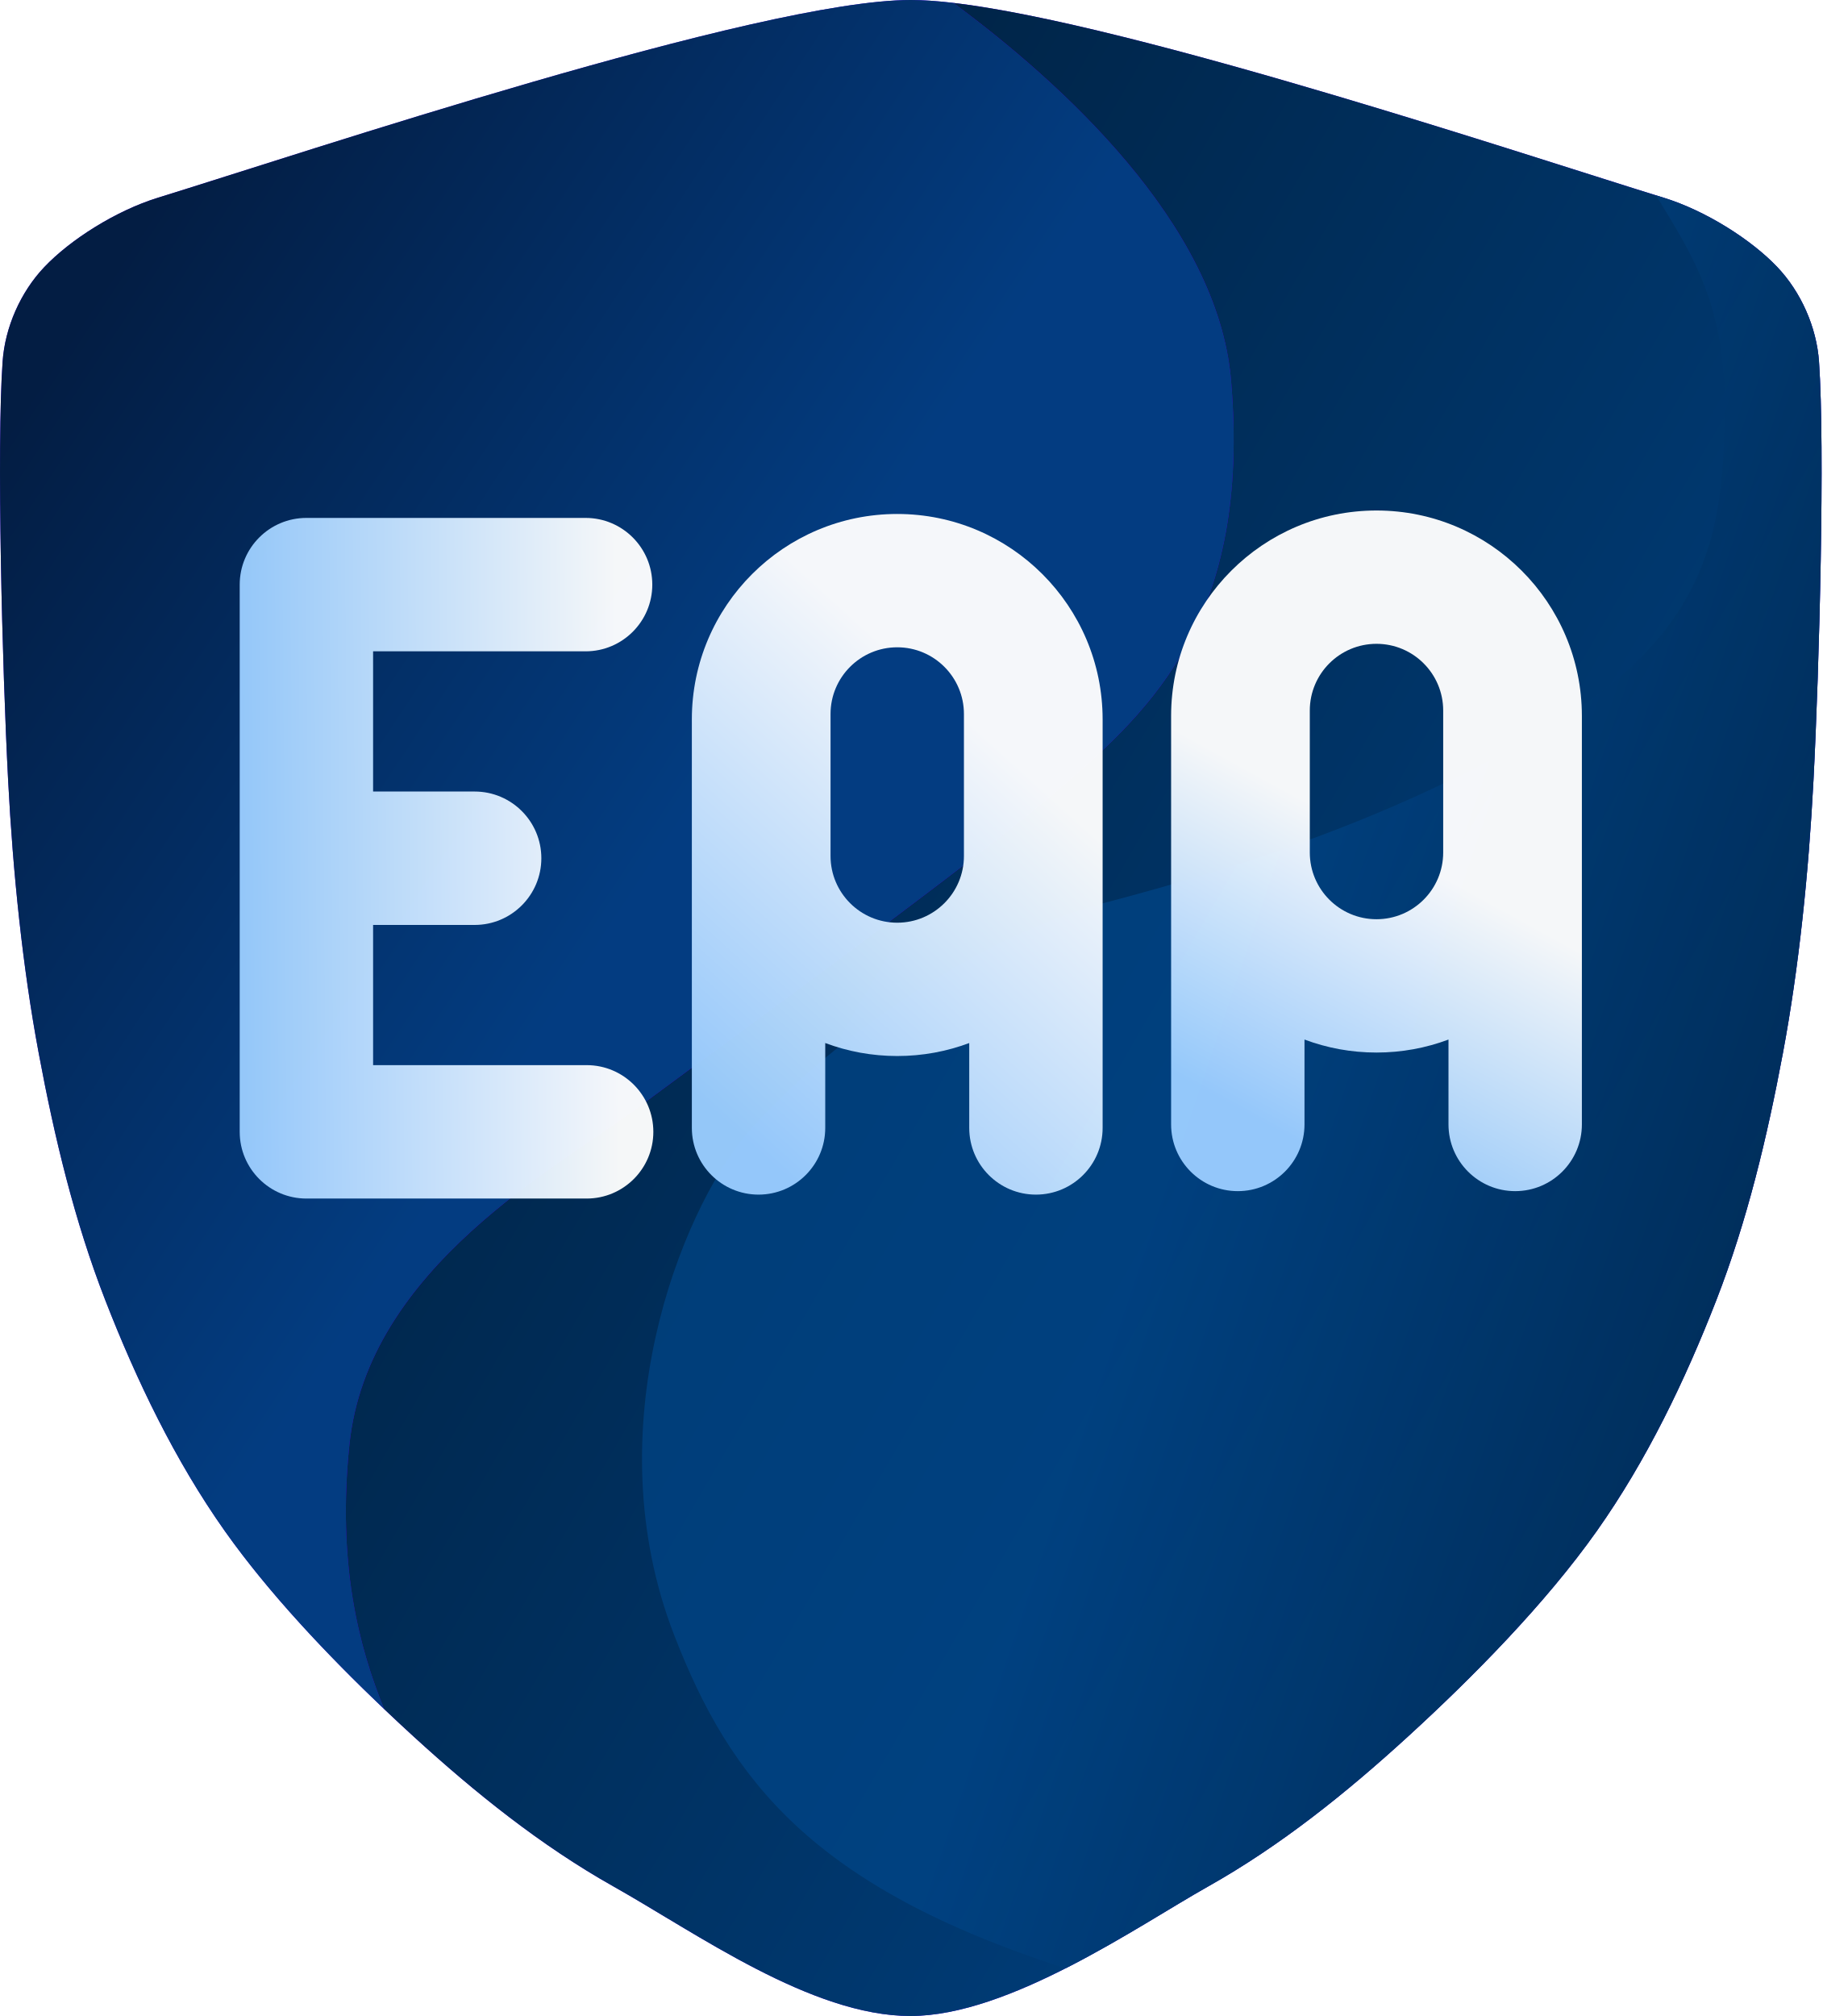
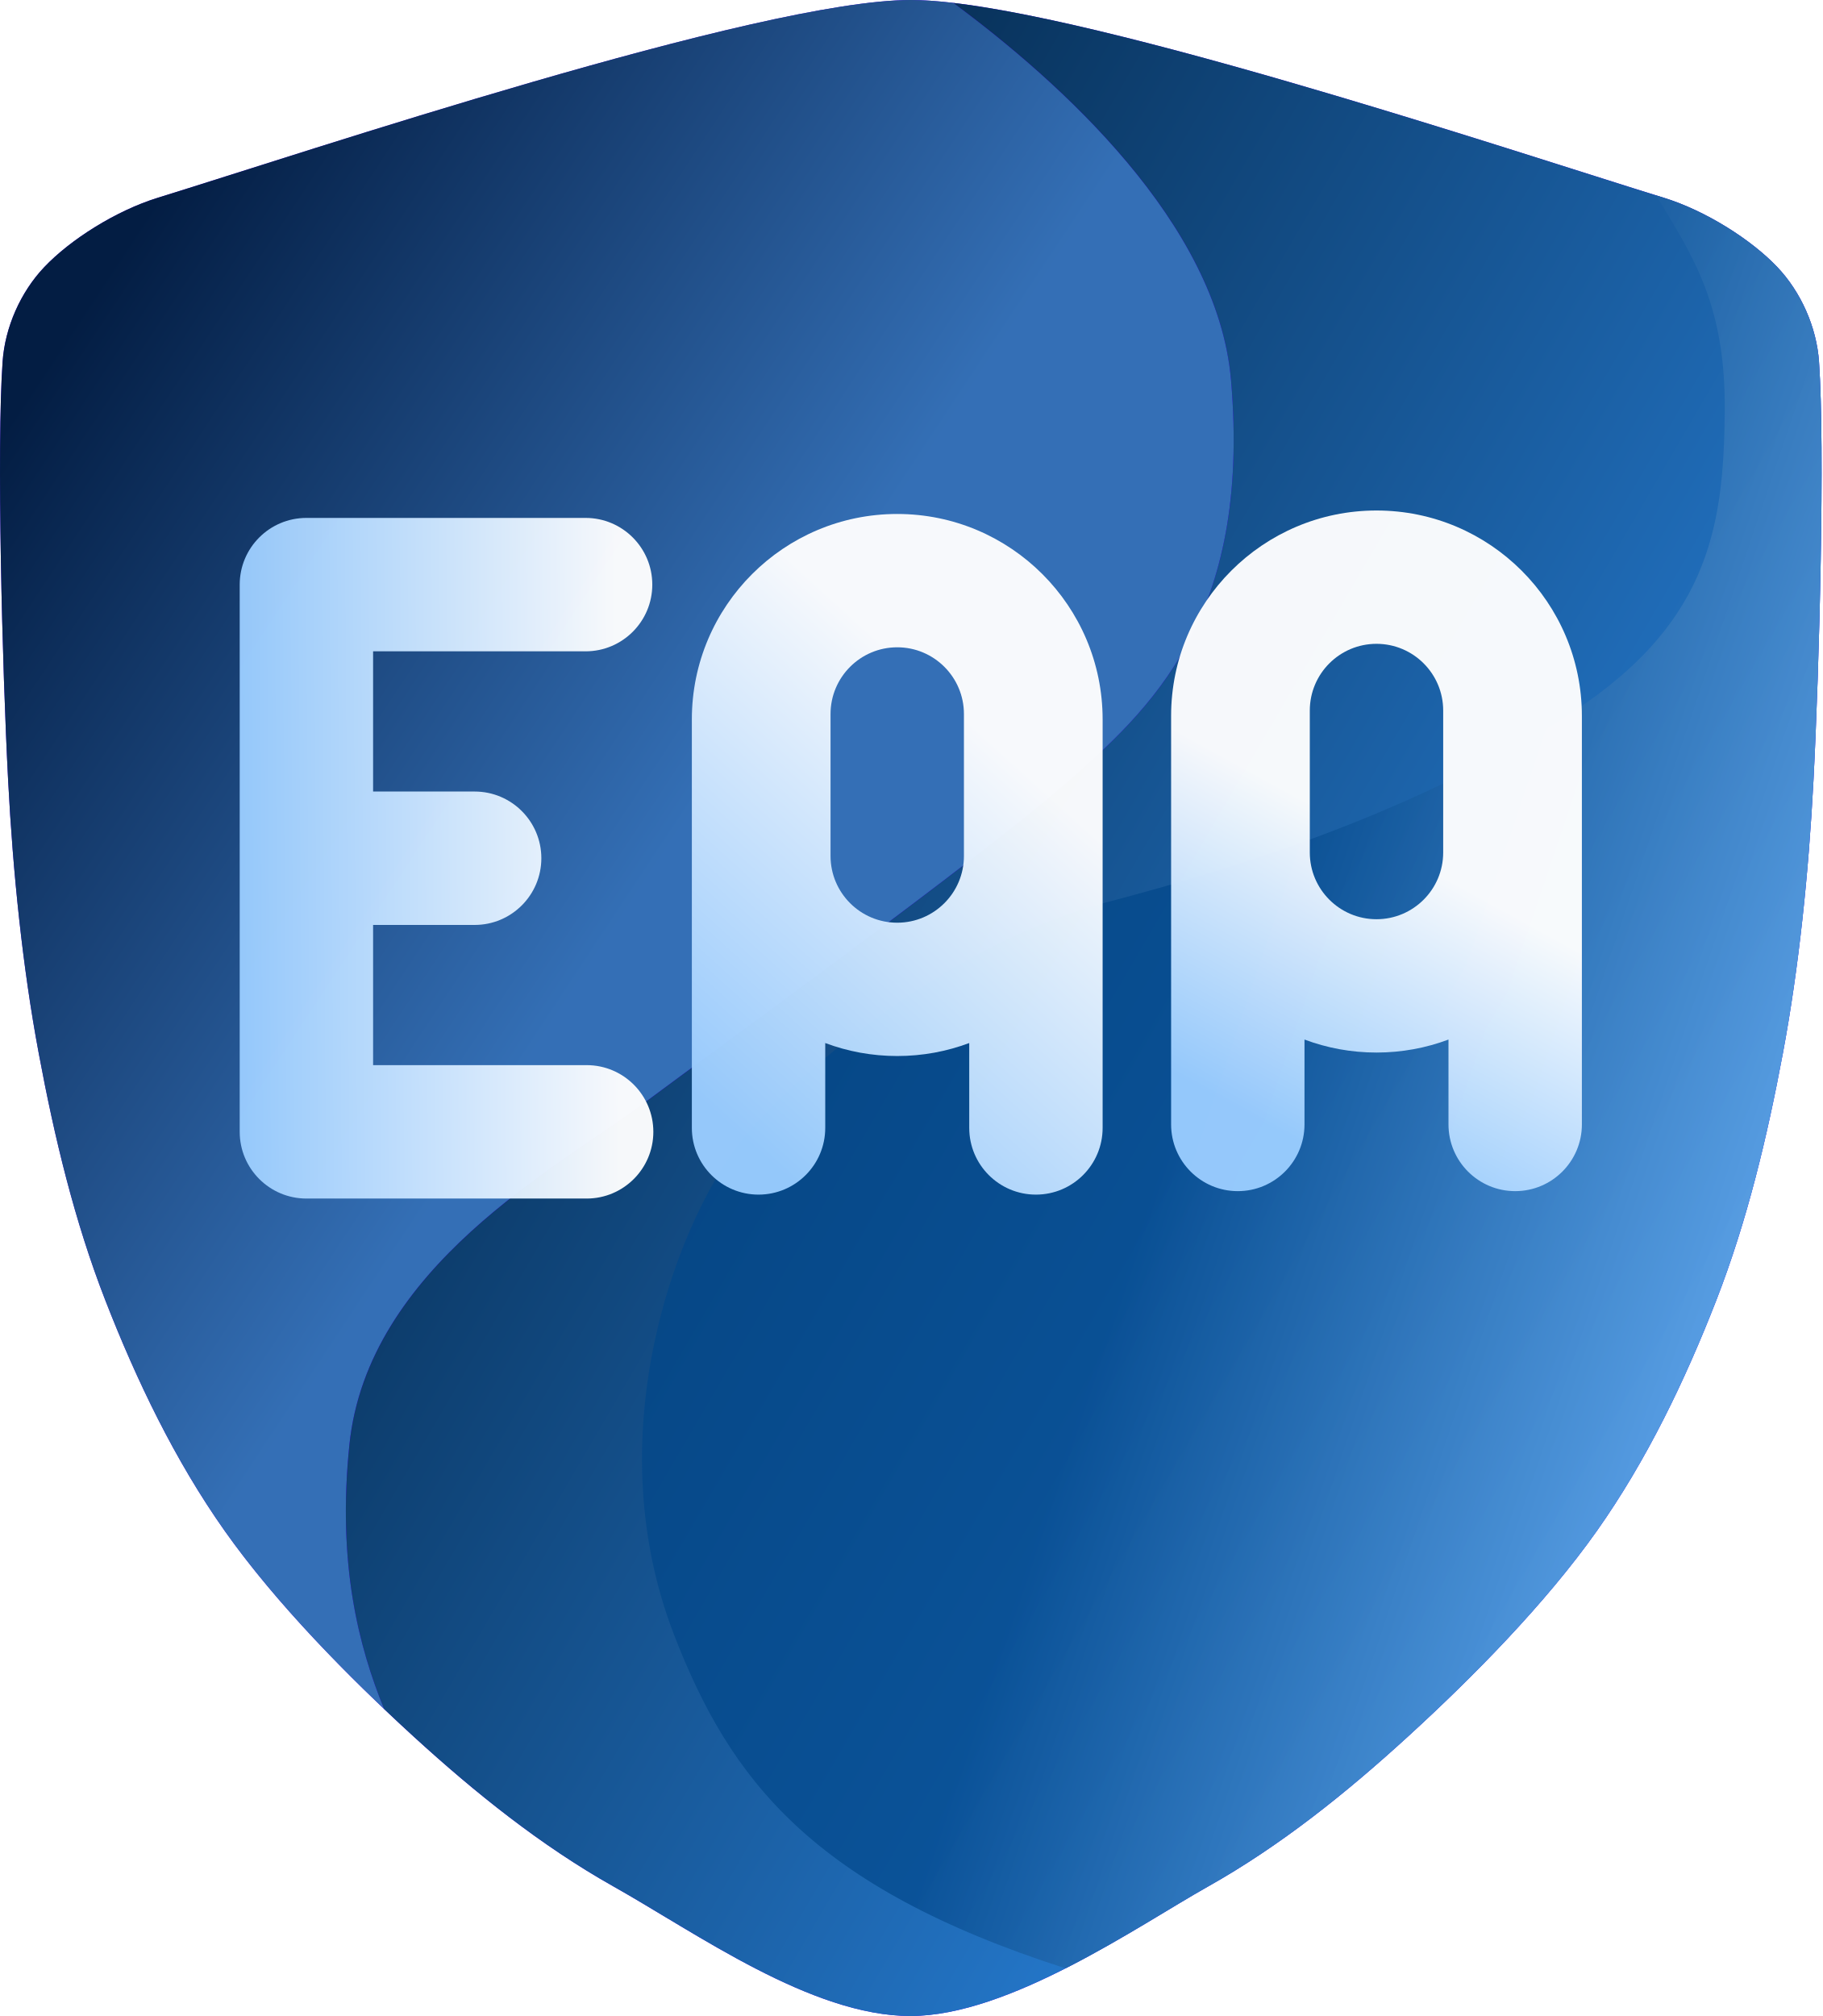
<svg xmlns="http://www.w3.org/2000/svg" width="100%" height="100%" viewBox="0 0 926 1024" version="1.1" xml:space="preserve" style="fill-rule:evenodd;clip-rule:evenodd;stroke-linejoin:round;stroke-miterlimit:2;">
  <g transform="matrix(2,0,0,2,1563.48,-1457.23)">
    <g transform="matrix(1,0,0,1,427.413,728.614)">
      <path d="M-977.899,512C-1003.06,512 -1032.25,490.951 -1053.29,479.122C-1071.74,468.753 -1088.46,455.308 -1104.09,441.027C-1120.55,425.977 -1139.01,407.282 -1152.06,388.822C-1164.75,370.873 -1174.51,350.492 -1182.39,330.268C-1190.26,310.07 -1195.34,288.788 -1199.32,267.482C-1203.44,245.495 -1205.87,221.504 -1207.08,198.346C-1208.61,169.069 -1210.02,113.572 -1208.49,91.82C-1207.88,83.103 -1203.93,74.173 -1197.91,67.835C-1191.33,60.897 -1179.78,53.524 -1168.99,50.198C-1132.3,38.892 -1016.19,0 -977.806,0C-939.419,0 -823.309,38.892 -786.624,50.198C-775.833,53.524 -764.285,60.897 -757.7,67.835C-751.684,74.173 -747.731,83.103 -747.118,91.82C-745.59,113.572 -747.001,169.069 -748.529,198.346C-749.738,221.504 -752.174,245.495 -756.289,267.482C-760.277,288.788 -765.353,310.07 -773.221,330.268C-781.098,350.492 -790.866,370.873 -803.556,388.822C-816.607,407.282 -835.066,425.977 -851.527,441.027C-867.147,455.308 -883.871,468.753 -902.321,479.122C-920.024,489.072 -952.737,512 -977.899,512Z" style="fill:rgb(79,0,255);" />
    </g>
    <g transform="matrix(1,0,0,1,427.413,728.614)">
      <path d="M-1111.58,434.046C-1125.94,420.393 -1140.96,404.522 -1152.06,388.822C-1164.75,370.873 -1174.51,350.492 -1182.39,330.268C-1190.26,310.07 -1195.34,288.788 -1199.32,267.482C-1203.44,245.495 -1205.87,221.504 -1207.08,198.346C-1208.61,169.069 -1210.02,113.572 -1208.49,91.82C-1207.88,83.103 -1203.93,74.173 -1197.91,67.835C-1191.33,60.897 -1179.78,53.524 -1168.99,50.198C-1132.3,38.892 -1016.19,0 -977.806,0C-974.691,0 -971.064,0.256 -967.009,0.733C-940.031,20.676 -899.898,56.7 -896.471,96.495C-891.269,156.887 -916.987,180.293 -938.948,199.364C-960.908,218.436 -1024.77,264.669 -1046.15,280.562C-1067.53,296.455 -1115.79,321.883 -1120.41,366.961C-1123.5,397.042 -1118.09,418.115 -1111.58,434.046Z" style="fill:url(#_Linear1);" />
    </g>
    <g transform="matrix(1,0,0,1,427.413,728.614)">
      <path d="M-967.009,0.733C-921.097,6.131 -820.332,39.81 -786.624,50.198C-775.833,53.524 -764.285,60.897 -757.7,67.835C-751.684,74.173 -747.731,83.103 -747.118,91.82C-745.59,113.572 -747.001,169.069 -748.529,198.346C-749.738,221.504 -752.174,245.495 -756.289,267.482C-760.277,288.788 -765.353,310.07 -773.221,330.268C-781.098,350.492 -790.866,370.873 -803.556,388.822C-816.607,407.282 -835.066,425.977 -851.527,441.027C-867.147,455.308 -883.871,468.753 -902.321,479.122C-920.024,489.072 -952.737,512 -977.899,512C-1003.06,512 -1032.25,490.951 -1053.29,479.122C-1071.74,468.753 -1088.46,455.308 -1104.09,441.027C-1106.55,438.777 -1109.05,436.446 -1111.58,434.046C-1118.09,418.115 -1123.5,397.042 -1120.41,366.961C-1115.79,321.883 -1067.53,296.455 -1046.15,280.562C-1024.77,264.669 -960.908,218.436 -938.948,199.364C-916.987,180.293 -891.269,156.887 -896.471,96.495C-899.898,56.7 -940.031,20.676 -967.009,0.733Z" style="fill:url(#_Linear2);" />
    </g>
    <g transform="matrix(1,0,0,1,427.413,728.614)">
      <path d="M-788.51,49.614C-787.86,49.816 -787.232,50.011 -786.624,50.198C-775.833,53.524 -764.285,60.897 -757.7,67.835C-751.684,74.173 -747.731,83.103 -747.118,91.82C-745.59,113.572 -747.001,169.069 -748.529,198.346C-749.738,221.504 -752.174,245.495 -756.289,267.482C-760.277,288.788 -765.353,310.07 -773.221,330.268C-781.098,350.492 -790.866,370.873 -803.556,388.822C-816.607,407.282 -835.066,425.977 -851.527,441.027C-867.147,455.308 -883.871,468.753 -902.321,479.122C-911.432,484.243 -924.519,492.801 -938.506,499.902C-1002.9,479.189 -1023.67,451.972 -1037.89,415.32C-1058.29,362.775 -1036.09,307.864 -1019.83,288.449C-1003.58,269.035 -964.751,238.784 -928.631,229.303C-892.511,219.821 -851.876,206.728 -813.499,183.25C-775.122,159.772 -771.362,134.452 -771.058,104.689C-770.781,77.57 -778.946,65.373 -788.51,49.614Z" style="fill:url(#_Linear3);" />
    </g>
    <g transform="matrix(1,0,0,1,-6.78734,0)">
      <g transform="matrix(0.808901,0,0,0.799202,-749.387,758.474)">
        <path d="M43.665,322.313L43.665,148.418C43.665,136.719 53.049,127.221 64.608,127.221L152.282,127.221C163.841,127.221 173.225,136.719 173.225,148.418C173.225,160.118 163.841,169.616 152.282,169.616L85.552,169.616L85.552,214.168L117.44,214.168C128.999,214.168 138.384,223.666 138.384,235.366C138.384,247.065 128.999,256.564 117.44,256.564L85.552,256.564L85.552,301.115L152.61,301.115C164.169,301.115 173.554,310.614 173.554,322.313C173.554,334.012 164.169,343.511 152.61,343.511L64.937,343.511L64.773,343.51L64.608,343.511C53.049,343.511 43.665,334.012 43.665,322.313Z" style="fill:url(#_Linear4);" />
      </g>
      <g transform="matrix(0.808901,0,0,0.636402,-634.54,813.399)">
        <path d="M43.665,316.89L43.665,153.841C43.665,153.834 43.665,153.827 43.665,153.821C43.683,108.596 72.575,71.886 108.16,71.886C143.745,71.886 172.637,108.596 172.655,153.821C172.655,153.827 172.655,153.834 172.655,153.841L172.655,316.89C172.655,331.583 163.271,343.511 151.712,343.511C140.153,343.511 130.768,331.583 130.768,316.89L130.768,283.016C123.731,286.368 116.113,288.202 108.16,288.202C100.207,288.202 92.589,286.368 85.552,283.016L85.552,316.89C85.552,331.583 76.167,343.511 64.608,343.511C53.049,343.511 43.665,331.583 43.665,316.89ZM129.104,151.711C129.104,137.019 119.719,125.091 108.16,125.091C96.601,125.091 87.217,137.019 87.217,151.711L87.217,208.376C87.217,223.068 96.601,234.997 108.16,234.997C119.719,234.997 129.104,223.068 129.104,208.376L129.104,151.711Z" style="fill:url(#_Linear5);" />
      </g>
      <g transform="matrix(0.808901,0,0,0.636402,-512.806,812.517)">
        <path d="M43.665,316.89L43.665,153.841C43.665,153.834 43.665,153.827 43.665,153.821C43.683,108.596 72.575,71.886 108.16,71.886C143.745,71.886 172.637,108.596 172.655,153.821C172.655,153.827 172.655,153.834 172.655,153.841L172.655,316.89C172.655,331.583 163.271,343.511 151.712,343.511C140.153,343.511 130.768,331.583 130.768,316.89L130.768,283.016C123.731,286.368 116.113,288.202 108.16,288.202C100.207,288.202 92.589,286.368 85.552,283.016L85.552,316.89C85.552,331.583 76.167,343.511 64.608,343.511C53.049,343.511 43.665,331.583 43.665,316.89ZM129.104,151.711C129.104,137.019 119.719,125.091 108.16,125.091C96.601,125.091 87.217,137.019 87.217,151.711L87.217,208.376C87.217,223.068 96.601,234.997 108.16,234.997C119.719,234.997 129.104,223.068 129.104,208.376L129.104,151.711Z" style="fill:url(#_Linear6);" />
      </g>
    </g>
  </g>
  <defs>
    <linearGradient id="_Linear1" x1="0" y1="0" x2="1" y2="0" gradientUnits="userSpaceOnUse" gradientTransform="matrix(-167.548,-109.176,109.176,-167.548,-1020.87,186.831)">
-       <stop offset="0" style="stop-color:rgb(0,63,124);stop-opacity:0.96" />
+       <stop offset="0" style="stop-color:rgb(51,116,179);stop-opacity:0.96" />
      <stop offset="1" style="stop-color:rgb(0,30,59);stop-opacity:0.96" />
    </linearGradient>
    <linearGradient id="_Linear2" x1="0" y1="0" x2="1" y2="0" gradientUnits="userSpaceOnUse" gradientTransform="matrix(-419.973,-239.197,239.197,-419.973,-729.73,391.808)">
-       <stop offset="0" style="stop-color:rgb(0,69,137);stop-opacity:1" />
+       <stop offset="0" style="stop-color:rgb(48,148,248);stop-opacity:1" />
      <stop offset="1" style="stop-color:rgb(0,30,59);stop-opacity:1" />
    </linearGradient>
    <linearGradient id="_Linear3" x1="0" y1="0" x2="1" y2="0" gradientUnits="userSpaceOnUse" gradientTransform="matrix(177.411,60.626,-60.626,177.411,-923.871,324.886)">
      <stop offset="0" style="stop-color:rgb(0,70,138);stop-opacity:0.67" />
-       <stop offset="1" style="stop-color:rgb(0,30,59);stop-opacity:0.67" />
+       <stop offset="1" style="stop-color:rgb(140,198,255);stop-opacity:0.67" />
    </linearGradient>
    <linearGradient id="_Linear4" x1="0" y1="0" x2="1" y2="0" gradientUnits="userSpaceOnUse" gradientTransform="matrix(-118.426,1.17883,-1.16469,-119.863,162.091,234.187)">
      <stop offset="0" style="stop-color:white;stop-opacity:0.96" />
      <stop offset="1" style="stop-color:rgb(154,205,255);stop-opacity:0.96" />
    </linearGradient>
    <linearGradient id="_Linear5" x1="0" y1="0" x2="1" y2="0" gradientUnits="userSpaceOnUse" gradientTransform="matrix(-97.0499,136.249,-107.193,-123.356,153.917,181.75)">
      <stop offset="0" style="stop-color:white;stop-opacity:0.96" />
      <stop offset="1" style="stop-color:rgb(154,205,255);stop-opacity:0.96" />
    </linearGradient>
    <linearGradient id="_Linear6" x1="0" y1="0" x2="1" y2="0" gradientUnits="userSpaceOnUse" gradientTransform="matrix(-45.699,105.742,-83.1924,-58.0859,78.0067,182.46)">
      <stop offset="0" style="stop-color:white;stop-opacity:0.96" />
      <stop offset="1" style="stop-color:rgb(154,205,255);stop-opacity:0.96" />
    </linearGradient>
  </defs>
</svg>
